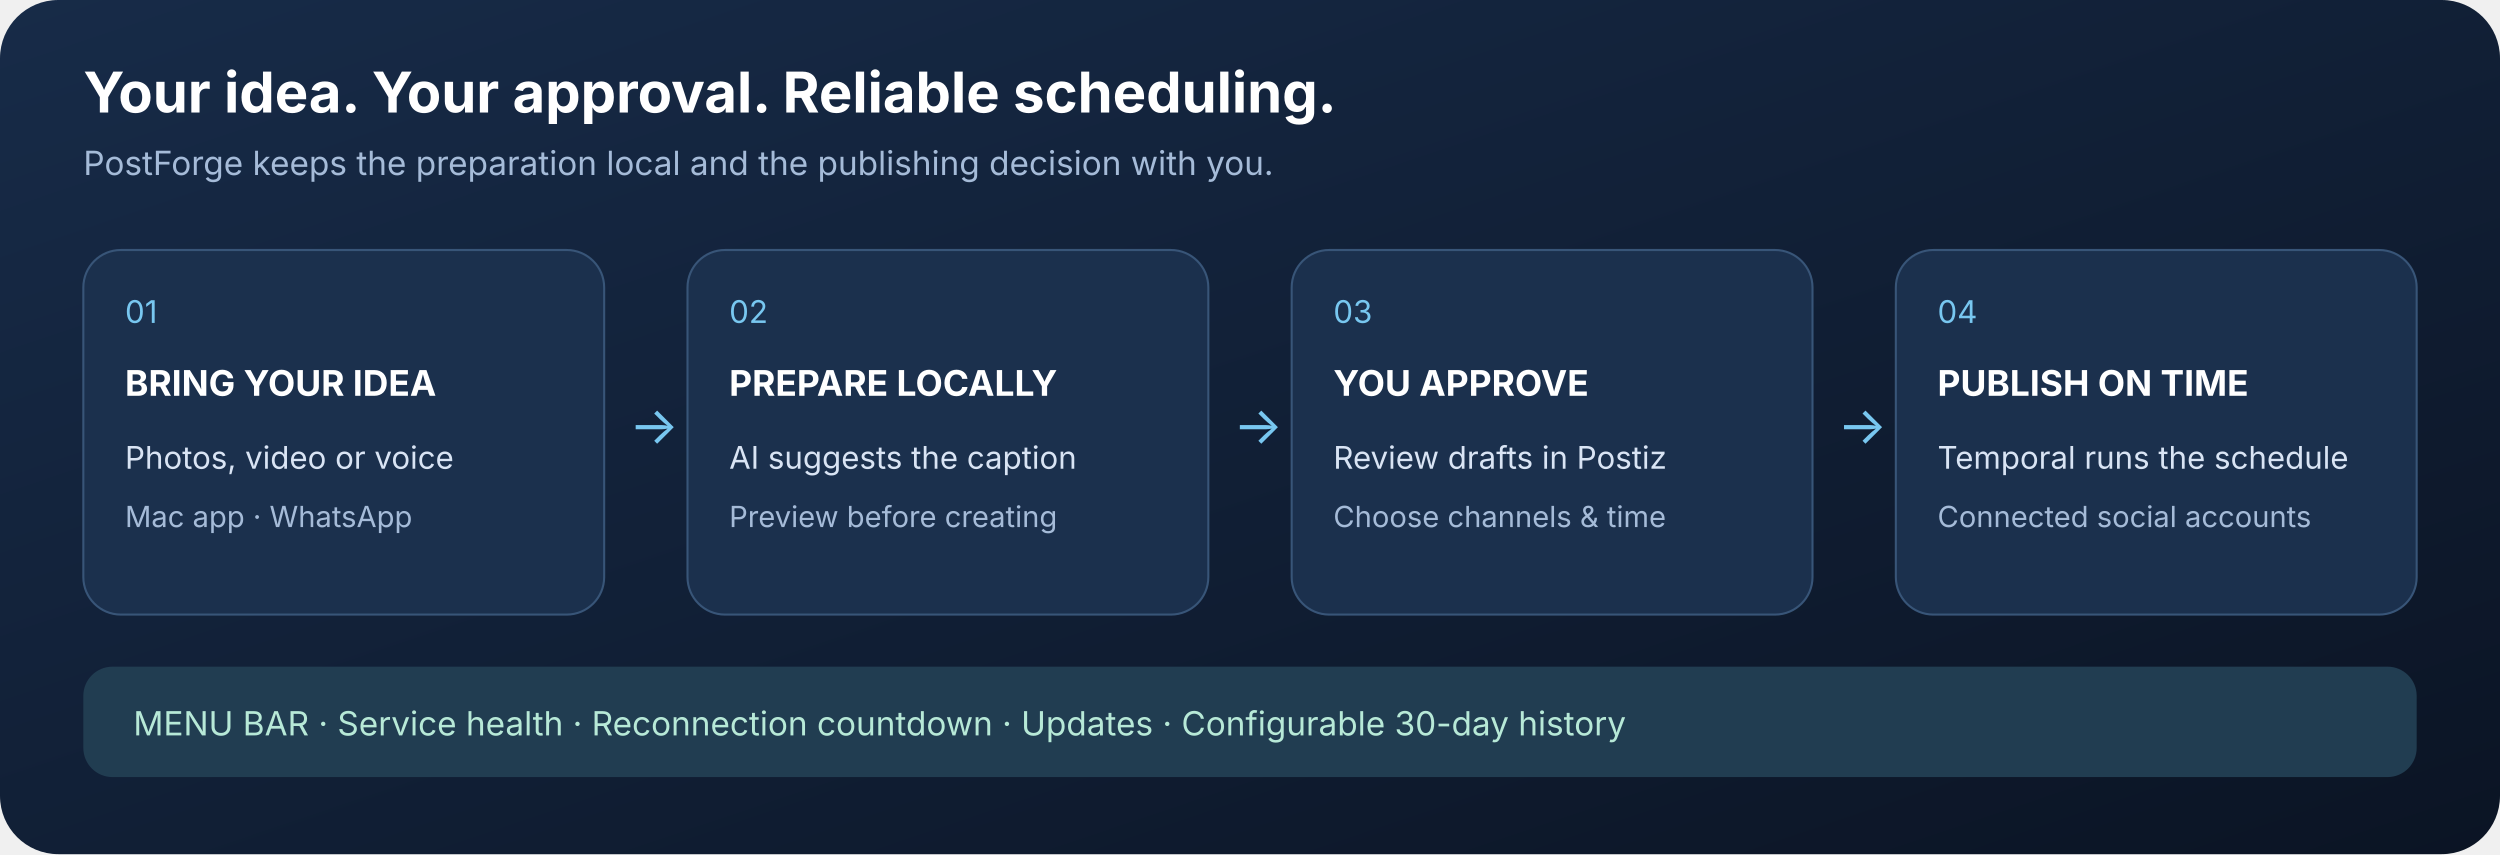
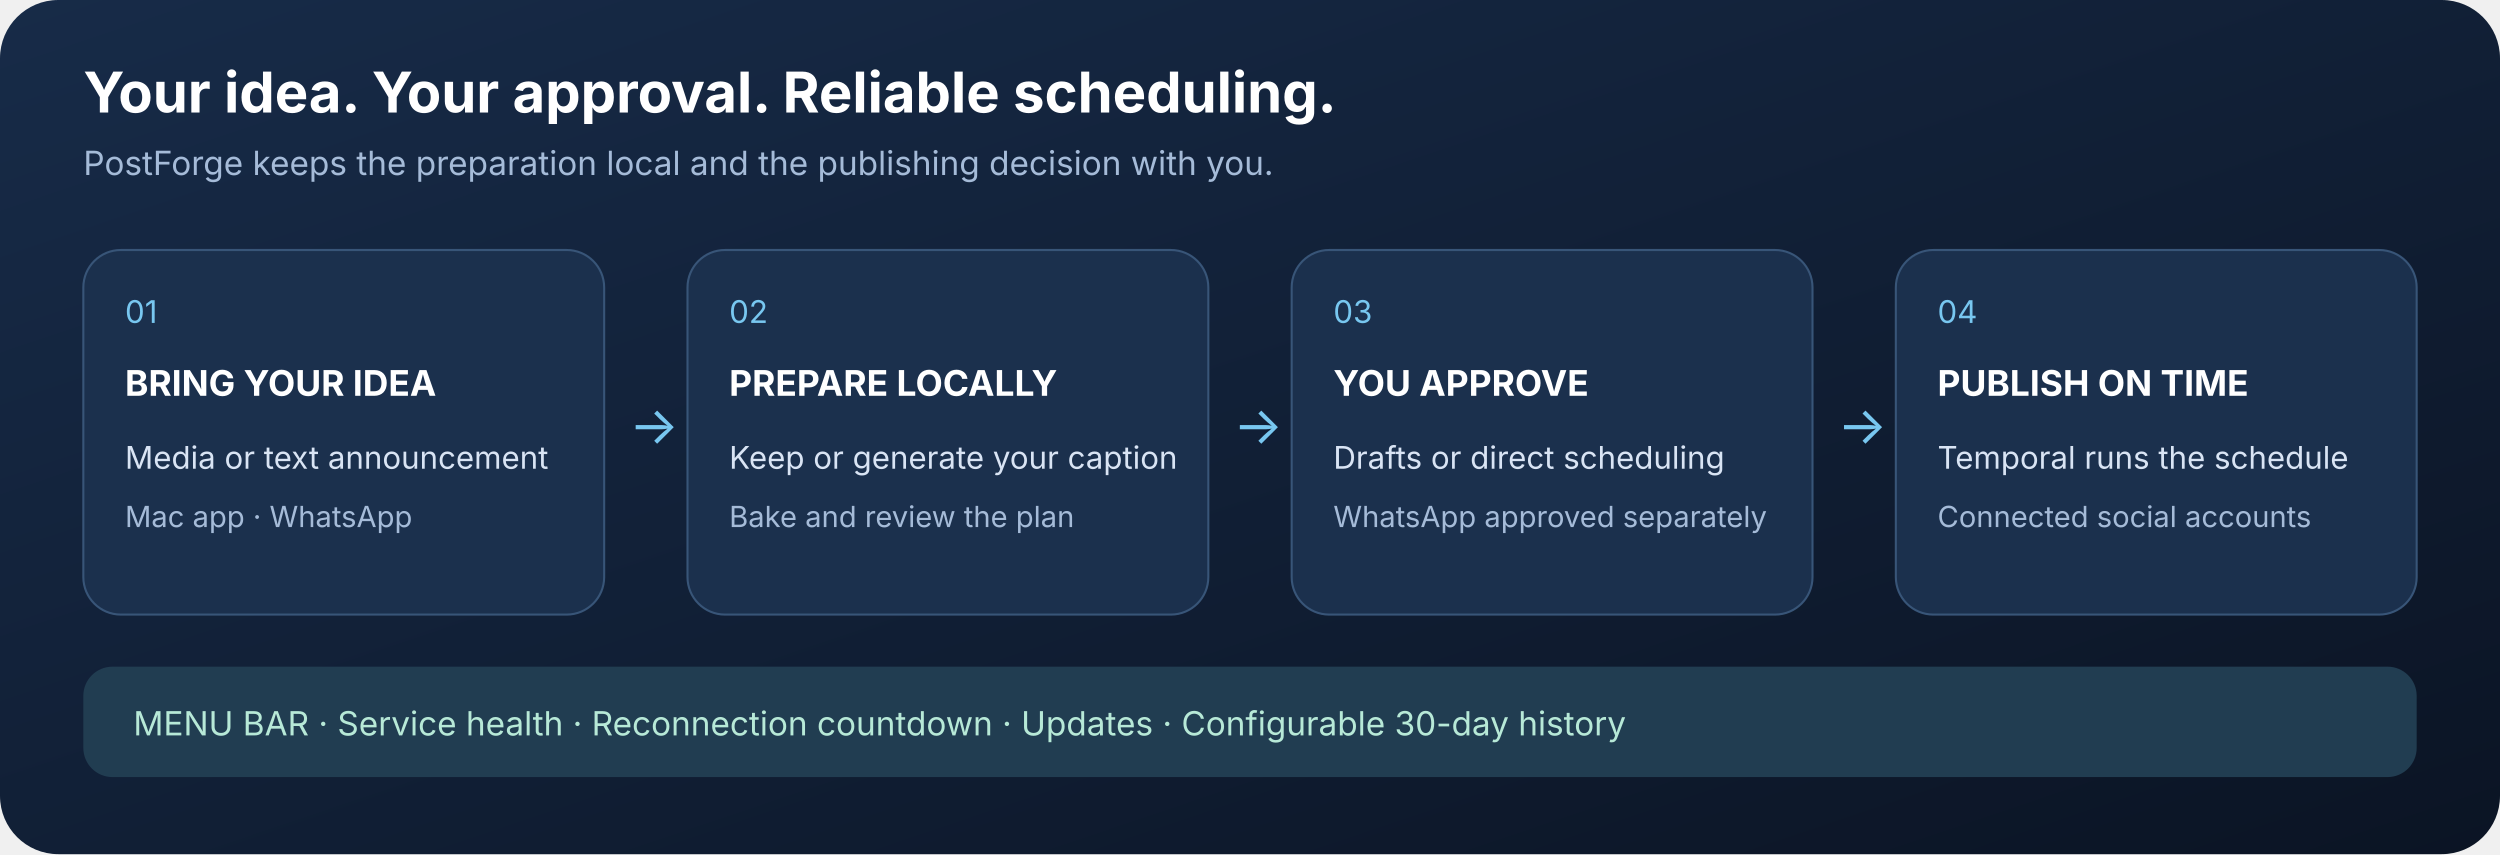
<svg xmlns="http://www.w3.org/2000/svg" width="1200" height="410" viewBox="0 0 1200 410" role="img" aria-labelledby="title desc">
  <defs>
    <linearGradient id="bg" x2="1" y2="1">
      <stop stop-color="#172b48" />
      <stop offset="1" stop-color="#0b1424" />
    </linearGradient>
  </defs>
  <rect width="1200" height="410" rx="28" fill="url(#bg)" />
  <g font-family="-apple-system,BlinkMacSystemFont,Segoe UI,sans-serif">
    <text x="40" y="54" fill="#fff" font-size="27" font-weight="700">Your idea. Your approval. Reliable scheduling.</text>
    <text x="40" y="84" fill="#a5bbd8" font-size="16">PostForge keeps the preparation local and the publishing decision with you.</text>
    <rect x="40" y="120" width="250" height="175" rx="18" fill="#1b304d" stroke="#385578" />
    <text x="60" y="155" fill="#78c7f0" font-size="15">01</text>
    <text x="60" y="190" fill="#fff" font-size="17" font-weight="700">BRING YOUR IDEA</text>
-     <text x="60" y="225" fill="#d9e4f4" font-size="15">Photos, video or voice</text>
+     <text x="60" y="225" fill="#d9e4f4" font-size="15">Media or text announcement</text>
    <text x="60" y="253" fill="#a5bbd8" font-size="14">Mac app · WhatsApp</text>
    <text x="302" y="213" fill="#78c7f0" font-size="25">→</text>
    <rect x="330" y="120" width="250" height="175" rx="18" fill="#1b304d" stroke="#385578" />
    <text x="350" y="155" fill="#78c7f0" font-size="15">02</text>
    <text x="350" y="190" fill="#fff" font-size="17" font-weight="700">PREPARE LOCALLY</text>
-     <text x="350" y="225" fill="#d9e4f4" font-size="15">AI suggests the caption</text>
-     <text x="350" y="253" fill="#a5bbd8" font-size="14">Preview before creating</text>
+     <text x="350" y="225" fill="#d9e4f4" font-size="15">Keep or generate your caption</text>
+     <text x="350" y="253" fill="#a5bbd8" font-size="14">Bake and review the plan</text>
    <text x="592" y="213" fill="#78c7f0" font-size="25">→</text>
    <rect x="620" y="120" width="250" height="175" rx="18" fill="#1b304d" stroke="#385578" />
    <text x="640" y="155" fill="#78c7f0" font-size="15">03</text>
    <text x="640" y="190" fill="#fff" font-size="17" font-weight="700">YOU APPROVE</text>
-     <text x="640" y="225" fill="#d9e4f4" font-size="15">Review drafts in Postiz</text>
-     <text x="640" y="253" fill="#a5bbd8" font-size="14">Choose channels &amp; time</text>
+     <text x="640" y="225" fill="#d9e4f4" font-size="15">Drafts or direct scheduling</text>
+     <text x="640" y="253" fill="#a5bbd8" font-size="14">WhatsApp approved separately</text>
    <text x="882" y="213" fill="#78c7f0" font-size="25">→</text>
    <rect x="910" y="120" width="250" height="175" rx="18" fill="#1b304d" stroke="#385578" />
    <text x="930" y="155" fill="#78c7f0" font-size="15">04</text>
    <text x="930" y="190" fill="#fff" font-size="17" font-weight="700">PUBLISH ON TIME</text>
    <text x="930" y="225" fill="#d9e4f4" font-size="15">Temporal runs the schedule</text>
    <text x="930" y="253" fill="#a5bbd8" font-size="14">Connected social accounts</text>
    <rect x="40" y="320" width="1120" height="53" rx="14" fill="#213d51" />
    <text x="64" y="353" fill="#b7e9d7" font-size="16">MENU BAR · Service health · Reconnection countdown · Updates · Configurable 30-day history</text>
  </g>
</svg>
